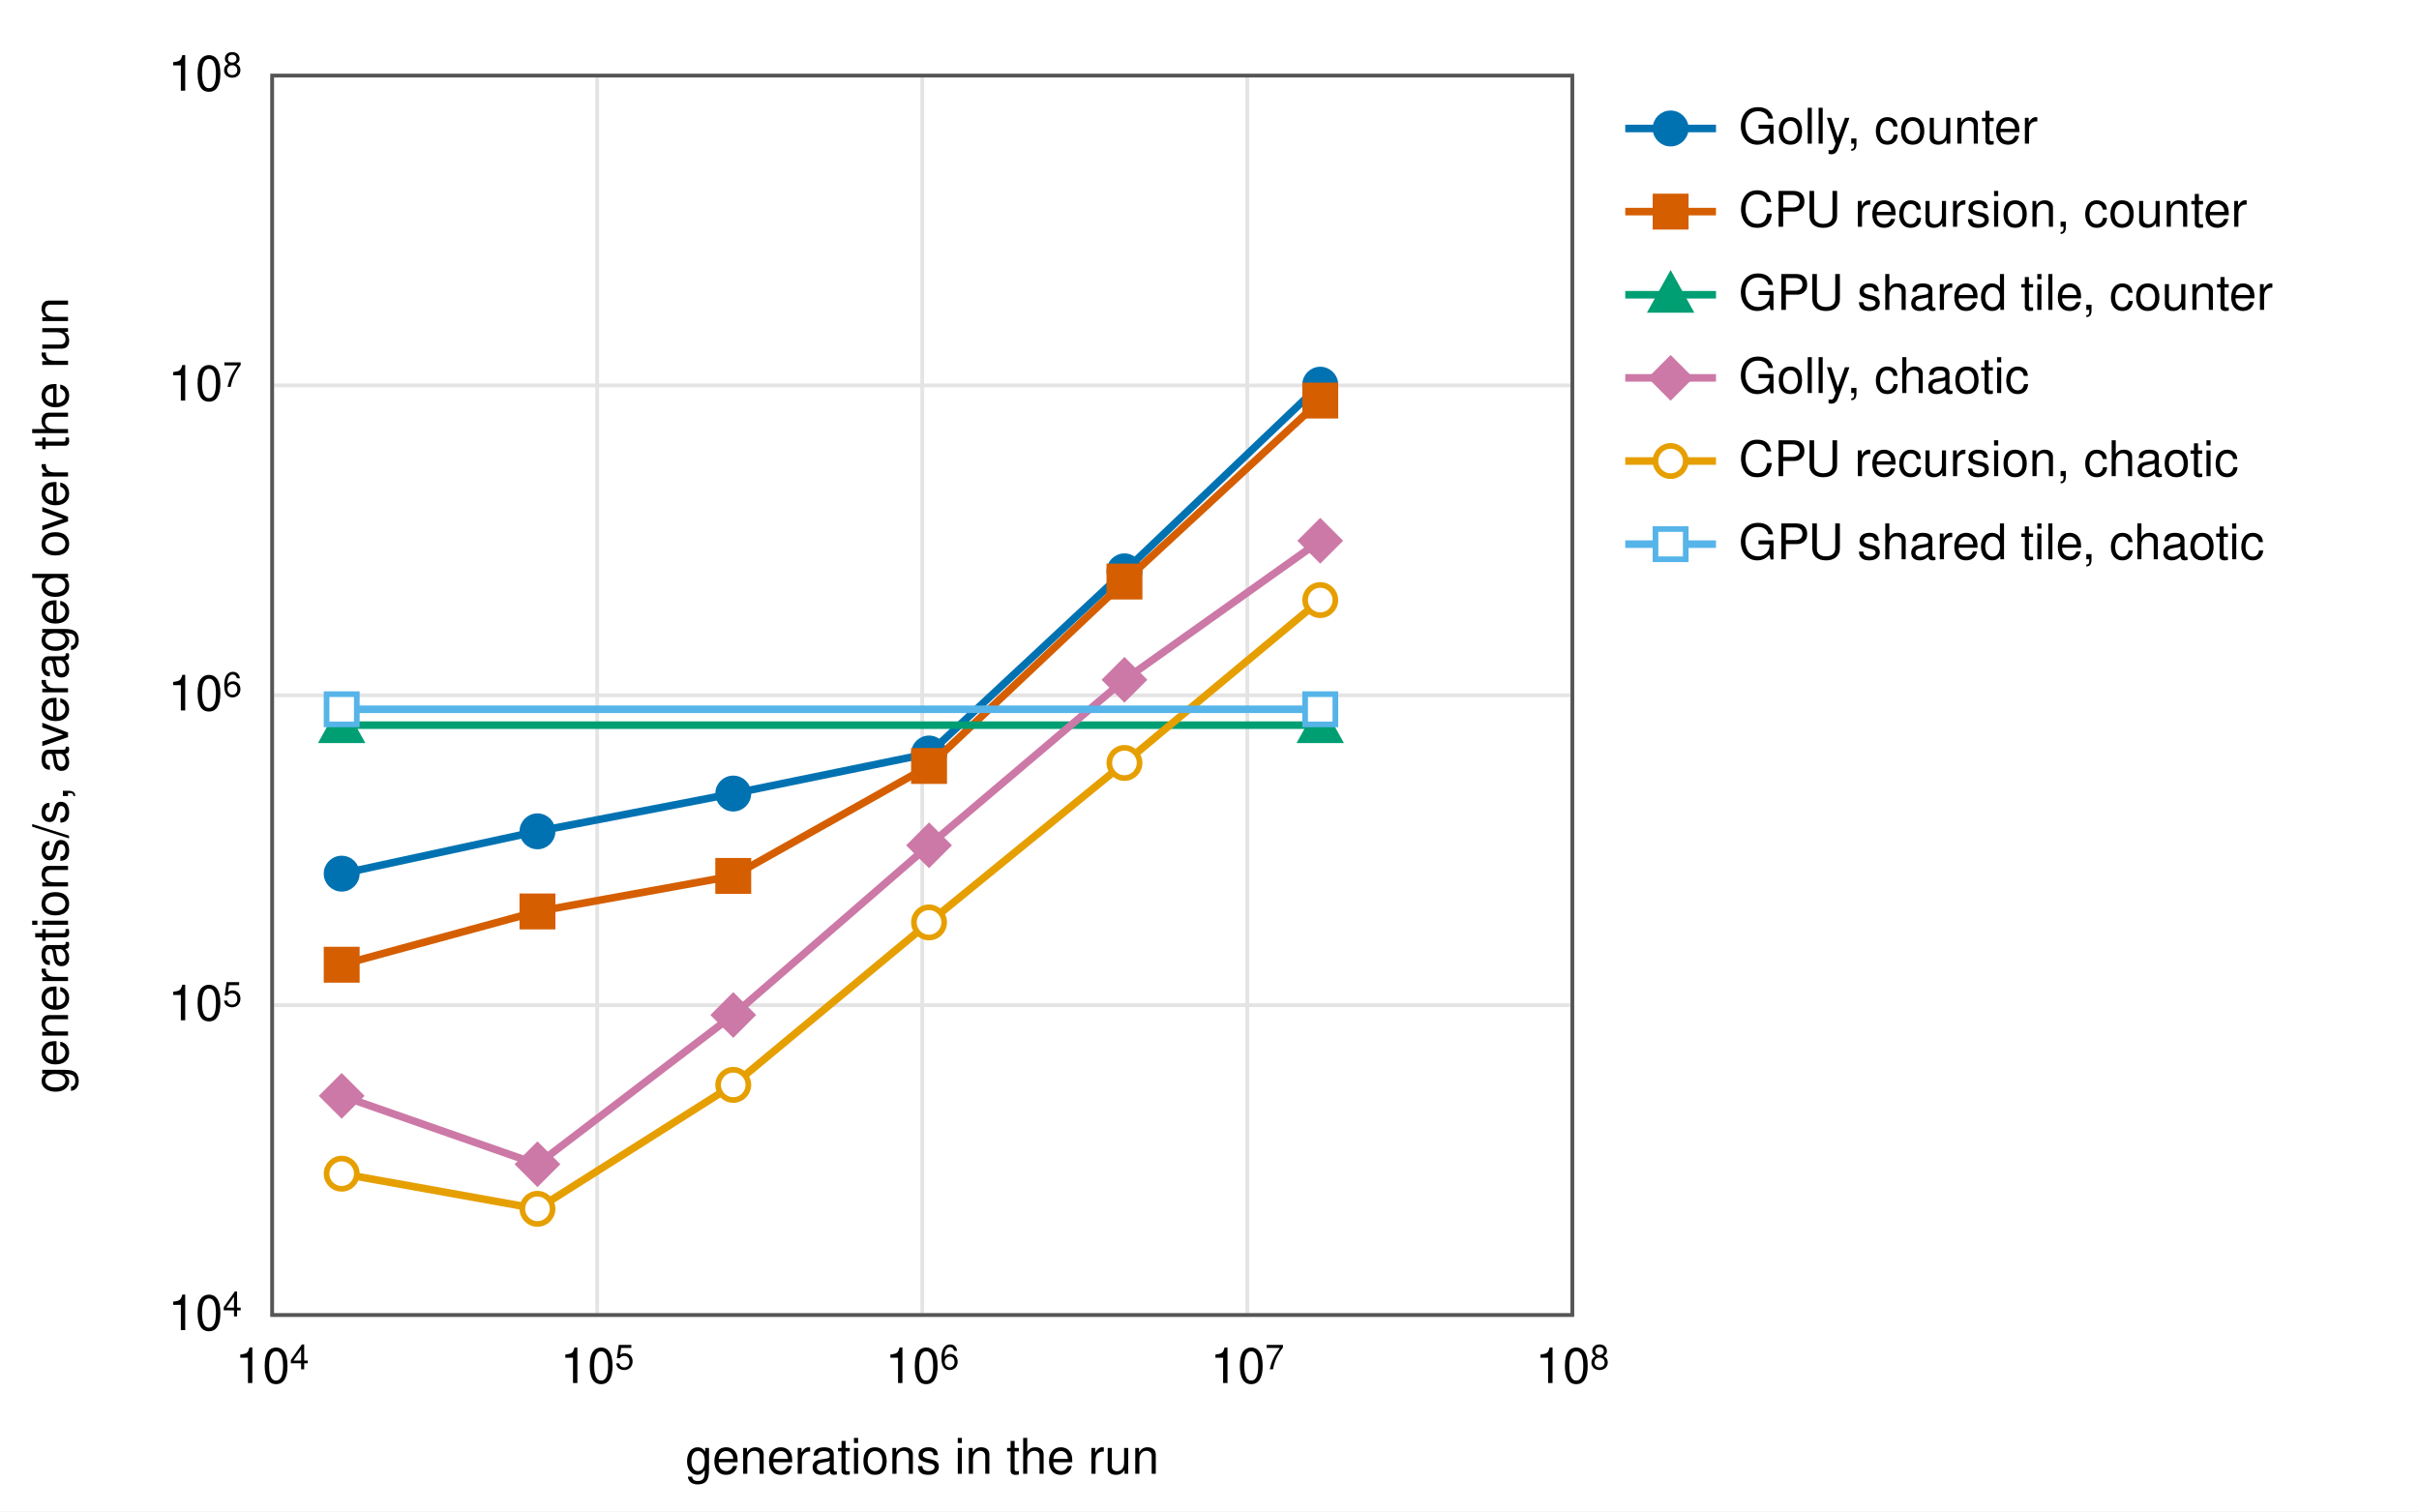
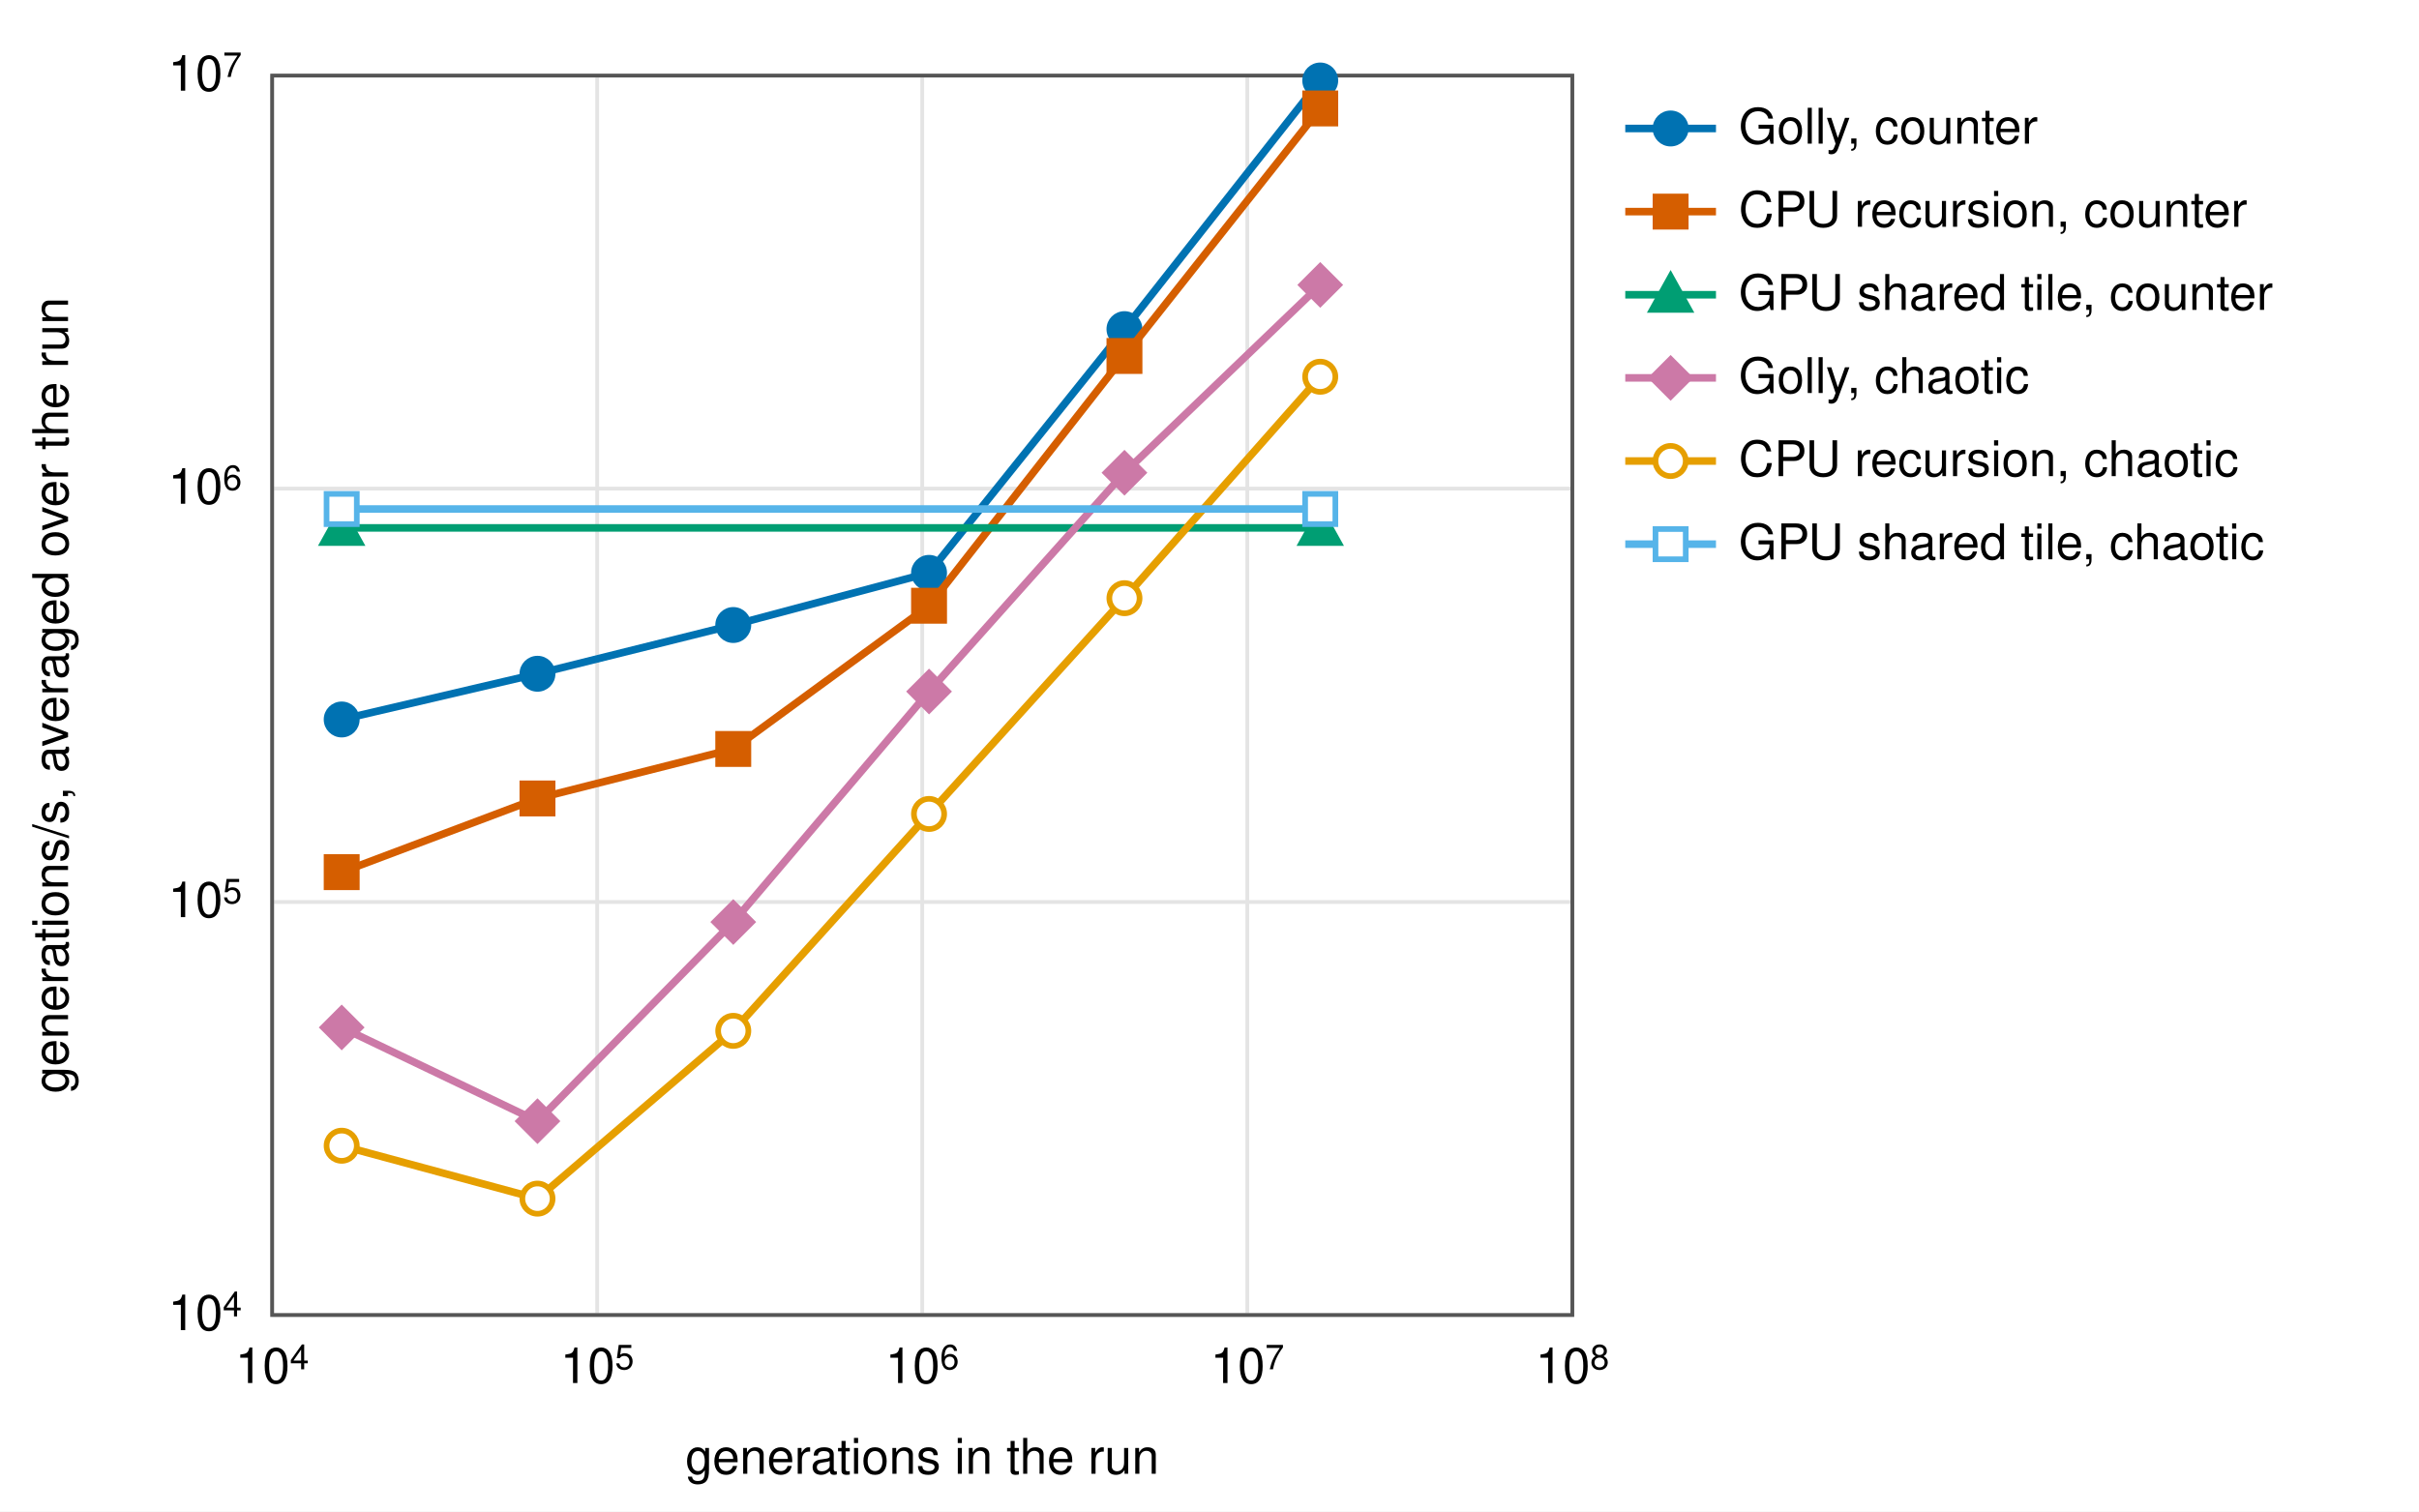
<svg xmlns="http://www.w3.org/2000/svg" width="640" height="400" viewBox="0 0 640 400" font-family="Helvetica, Arial, sans-serif" font-size="13">
  <rect width="640" height="400" fill="white" />
  <line x1="72.0" y1="20" x2="72.0" y2="348" stroke="#e4e4e4" />
  <text x="72.0" y="366" text-anchor="middle">10<tspan baseline-shift="super" font-size="70%">4</tspan>
  </text>
  <line x1="158.0" y1="20" x2="158.0" y2="348" stroke="#e4e4e4" />
  <text x="158.0" y="366" text-anchor="middle">10<tspan baseline-shift="super" font-size="70%">5</tspan>
  </text>
  <line x1="244.0" y1="20" x2="244.0" y2="348" stroke="#e4e4e4" />
  <text x="244.0" y="366" text-anchor="middle">10<tspan baseline-shift="super" font-size="70%">6</tspan>
  </text>
  <line x1="330.0" y1="20" x2="330.0" y2="348" stroke="#e4e4e4" />
  <text x="330.0" y="366" text-anchor="middle">10<tspan baseline-shift="super" font-size="70%">7</tspan>
  </text>
  <line x1="416.0" y1="20" x2="416.0" y2="348" stroke="#e4e4e4" />
  <text x="416.0" y="366" text-anchor="middle">10<tspan baseline-shift="super" font-size="70%">8</tspan>
  </text>
  <line x1="72" y1="348.0" x2="416" y2="348.0" stroke="#e4e4e4" />
  <text x="64" y="352.0" text-anchor="end">10<tspan baseline-shift="super" font-size="70%">4</tspan>
  </text>
-   <line x1="72" y1="266.0" x2="416" y2="266.0" stroke="#e4e4e4" />
-   <text x="64" y="270.0" text-anchor="end">10<tspan baseline-shift="super" font-size="70%">5</tspan>
+   <line x1="72" y1="238.7" x2="416" y2="238.7" stroke="#e4e4e4" />
+   <text x="64" y="242.7" text-anchor="end">10<tspan baseline-shift="super" font-size="70%">5</tspan>
  </text>
-   <line x1="72" y1="184.0" x2="416" y2="184.0" stroke="#e4e4e4" />
-   <text x="64" y="188.0" text-anchor="end">10<tspan baseline-shift="super" font-size="70%">6</tspan>
-   </text>
-   <line x1="72" y1="102.0" x2="416" y2="102.0" stroke="#e4e4e4" />
-   <text x="64" y="106.0" text-anchor="end">10<tspan baseline-shift="super" font-size="70%">7</tspan>
+   <line x1="72" y1="129.3" x2="416" y2="129.3" stroke="#e4e4e4" />
+   <text x="64" y="133.3" text-anchor="end">10<tspan baseline-shift="super" font-size="70%">6</tspan>
  </text>
  <line x1="72" y1="20.0" x2="416" y2="20.0" stroke="#e4e4e4" />
-   <text x="64" y="24.0" text-anchor="end">10<tspan baseline-shift="super" font-size="70%">8</tspan>
+   <text x="64" y="24.0" text-anchor="end">10<tspan baseline-shift="super" font-size="70%">7</tspan>
  </text>
  <rect x="72" y="20" width="344" height="328" fill="none" stroke="#555" />
  <text x="244.0" y="390" text-anchor="middle">generations in the run</text>
  <text transform="translate(18,184.0) rotate(-90)" text-anchor="middle">generations/s, averaged over the run</text>
-   <polyline points="90.4,231.2 142.2,220.0 194.0,210.0 245.8,199.4 297.5,151.2 349.3,101.8" fill="none" stroke="#0072B2" stroke-width="2" />
-   <circle cx="90.4" cy="231.2" r="4" fill="#0072B2" stroke="#0072B2" stroke-width="1.5" />
-   <circle cx="142.2" cy="220.0" r="4" fill="#0072B2" stroke="#0072B2" stroke-width="1.5" />
-   <circle cx="194.0" cy="210.0" r="4" fill="#0072B2" stroke="#0072B2" stroke-width="1.5" />
-   <circle cx="245.8" cy="199.4" r="4" fill="#0072B2" stroke="#0072B2" stroke-width="1.5" />
-   <circle cx="297.5" cy="151.2" r="4" fill="#0072B2" stroke="#0072B2" stroke-width="1.5" />
-   <circle cx="349.3" cy="101.8" r="4" fill="#0072B2" stroke="#0072B2" stroke-width="1.5" />
+   <polyline points="90.4,190.4 142.2,178.3 194.0,165.4 245.8,151.6 297.5,87.1 349.3,21.3" fill="none" stroke="#0072B2" stroke-width="2" />
+   <circle cx="90.4" cy="190.4" r="4" fill="#0072B2" stroke="#0072B2" stroke-width="1.5" />
+   <circle cx="142.2" cy="178.3" r="4" fill="#0072B2" stroke="#0072B2" stroke-width="1.5" />
+   <circle cx="194.0" cy="165.4" r="4" fill="#0072B2" stroke="#0072B2" stroke-width="1.5" />
+   <circle cx="245.8" cy="151.6" r="4" fill="#0072B2" stroke="#0072B2" stroke-width="1.5" />
+   <circle cx="297.5" cy="87.1" r="4" fill="#0072B2" stroke="#0072B2" stroke-width="1.5" />
+   <circle cx="349.3" cy="21.3" r="4" fill="#0072B2" stroke="#0072B2" stroke-width="1.5" />
  <line x1="430" y1="34" x2="454" y2="34" stroke="#0072B2" stroke-width="2" />
  <circle cx="442.0" cy="34.0" r="4" fill="#0072B2" stroke="#0072B2" stroke-width="1.5" />
  <text x="460" y="38">Golly, counter</text>
-   <polyline points="90.4,255.3 142.2,241.2 194.0,231.8 245.8,202.7 297.5,153.9 349.3,106.0" fill="none" stroke="#D55E00" stroke-width="2" />
-   <rect x="86.4" y="251.3" width="8" height="8" fill="#D55E00" stroke="#D55E00" stroke-width="1.5" />
-   <rect x="138.2" y="237.2" width="8" height="8" fill="#D55E00" stroke="#D55E00" stroke-width="1.5" />
-   <rect x="190.0" y="227.8" width="8" height="8" fill="#D55E00" stroke="#D55E00" stroke-width="1.5" />
-   <rect x="241.8" y="198.7" width="8" height="8" fill="#D55E00" stroke="#D55E00" stroke-width="1.5" />
-   <rect x="293.5" y="149.9" width="8" height="8" fill="#D55E00" stroke="#D55E00" stroke-width="1.5" />
-   <rect x="345.3" y="102.0" width="8" height="8" fill="#D55E00" stroke="#D55E00" stroke-width="1.5" />
+   <polyline points="90.4,230.8 142.2,211.3 194.0,198.2 245.8,160.3 297.5,94.2 349.3,28.7" fill="none" stroke="#D55E00" stroke-width="2" />
+   <rect x="86.4" y="226.8" width="8" height="8" fill="#D55E00" stroke="#D55E00" stroke-width="1.5" />
+   <rect x="138.2" y="207.3" width="8" height="8" fill="#D55E00" stroke="#D55E00" stroke-width="1.5" />
+   <rect x="190.0" y="194.2" width="8" height="8" fill="#D55E00" stroke="#D55E00" stroke-width="1.5" />
+   <rect x="241.8" y="156.3" width="8" height="8" fill="#D55E00" stroke="#D55E00" stroke-width="1.5" />
+   <rect x="293.5" y="90.2" width="8" height="8" fill="#D55E00" stroke="#D55E00" stroke-width="1.5" />
+   <rect x="345.3" y="24.7" width="8" height="8" fill="#D55E00" stroke="#D55E00" stroke-width="1.5" />
  <line x1="430" y1="56" x2="454" y2="56" stroke="#D55E00" stroke-width="2" />
  <rect x="438.0" y="52.0" width="8" height="8" fill="#D55E00" stroke="#D55E00" stroke-width="1.5" />
  <text x="460" y="60">CPU recursion, counter</text>
-   <polyline points="90.4,191.9 349.3,191.9" fill="none" stroke="#009E73" stroke-width="2" />
-   <polygon points="90.4,186.9 85.4,195.9 95.4,195.9" fill="#009E73" stroke="#009E73" stroke-width="1.5" />
-   <polygon points="349.3,186.9 344.3,195.9 354.3,195.9" fill="#009E73" stroke="#009E73" stroke-width="1.5" />
+   <polyline points="90.4,139.7 349.3,139.7" fill="none" stroke="#009E73" stroke-width="2" />
+   <polygon points="90.4,134.7 85.4,143.7 95.4,143.7" fill="#009E73" stroke="#009E73" stroke-width="1.5" />
+   <polygon points="349.3,134.7 344.3,143.7 354.3,143.7" fill="#009E73" stroke="#009E73" stroke-width="1.5" />
  <line x1="430" y1="78" x2="454" y2="78" stroke="#009E73" stroke-width="2" />
  <polygon points="442.0,73.0 437.0,82.0 447.0,82.0" fill="#009E73" stroke="#009E73" stroke-width="1.5" />
  <text x="460" y="82">GPU shared tile, counter</text>
-   <polyline points="90.4,290.0 142.2,308.1 194.0,268.6 245.8,223.7 297.5,179.9 349.3,143.1" fill="none" stroke="#CC79A7" stroke-width="2" />
-   <polygon points="90.4,285.0 95.4,290.0 90.4,295.0 85.4,290.0" fill="#CC79A7" stroke="#CC79A7" stroke-width="1.5" />
-   <polygon points="142.2,303.1 147.2,308.1 142.2,313.1 137.2,308.1" fill="#CC79A7" stroke="#CC79A7" stroke-width="1.5" />
-   <polygon points="194.0,263.6 199.0,268.6 194.0,273.6 189.0,268.6" fill="#CC79A7" stroke="#CC79A7" stroke-width="1.5" />
-   <polygon points="245.8,218.7 250.8,223.7 245.8,228.7 240.8,223.7" fill="#CC79A7" stroke="#CC79A7" stroke-width="1.5" />
-   <polygon points="297.5,174.9 302.5,179.9 297.5,184.9 292.5,179.9" fill="#CC79A7" stroke="#CC79A7" stroke-width="1.5" />
-   <polygon points="349.3,138.1 354.3,143.1 349.3,148.1 344.3,143.1" fill="#CC79A7" stroke="#CC79A7" stroke-width="1.5" />
+   <polyline points="90.4,271.9 142.2,296.7 194.0,244.0 245.8,183.0 297.5,125.1 349.3,75.4" fill="none" stroke="#CC79A7" stroke-width="2" />
+   <polygon points="90.4,266.9 95.4,271.9 90.4,276.9 85.4,271.9" fill="#CC79A7" stroke="#CC79A7" stroke-width="1.5" />
+   <polygon points="142.2,291.7 147.2,296.7 142.2,301.7 137.2,296.7" fill="#CC79A7" stroke="#CC79A7" stroke-width="1.5" />
+   <polygon points="194.0,239.0 199.0,244.0 194.0,249.0 189.0,244.0" fill="#CC79A7" stroke="#CC79A7" stroke-width="1.5" />
+   <polygon points="245.8,178.0 250.8,183.0 245.8,188.0 240.8,183.0" fill="#CC79A7" stroke="#CC79A7" stroke-width="1.5" />
+   <polygon points="297.5,120.1 302.5,125.1 297.5,130.1 292.5,125.1" fill="#CC79A7" stroke="#CC79A7" stroke-width="1.5" />
+   <polygon points="349.3,70.4 354.3,75.4 349.3,80.4 344.3,75.4" fill="#CC79A7" stroke="#CC79A7" stroke-width="1.5" />
  <line x1="430" y1="100" x2="454" y2="100" stroke="#CC79A7" stroke-width="2" />
  <polygon points="442.0,95.0 447.0,100.0 442.0,105.0 437.0,100.0" fill="#CC79A7" stroke="#CC79A7" stroke-width="1.5" />
  <text x="460" y="104">Golly, chaotic</text>
-   <polyline points="90.4,310.6 142.2,319.9 194.0,287.1 245.8,244.1 297.5,201.9 349.3,158.8" fill="none" stroke="#E69F00" stroke-width="2" />
-   <circle cx="90.4" cy="310.6" r="4" fill="white" stroke="#E69F00" stroke-width="1.5" />
-   <circle cx="142.2" cy="319.9" r="4" fill="white" stroke="#E69F00" stroke-width="1.5" />
-   <circle cx="194.0" cy="287.1" r="4" fill="white" stroke="#E69F00" stroke-width="1.5" />
-   <circle cx="245.8" cy="244.1" r="4" fill="white" stroke="#E69F00" stroke-width="1.5" />
-   <circle cx="297.5" cy="201.9" r="4" fill="white" stroke="#E69F00" stroke-width="1.5" />
-   <circle cx="349.3" cy="158.8" r="4" fill="white" stroke="#E69F00" stroke-width="1.5" />
+   <polyline points="90.4,303.2 142.2,317.2 194.0,272.8 245.8,215.4 297.5,158.3 349.3,99.7" fill="none" stroke="#E69F00" stroke-width="2" />
+   <circle cx="90.4" cy="303.2" r="4" fill="white" stroke="#E69F00" stroke-width="1.5" />
+   <circle cx="142.2" cy="317.2" r="4" fill="white" stroke="#E69F00" stroke-width="1.5" />
+   <circle cx="194.0" cy="272.8" r="4" fill="white" stroke="#E69F00" stroke-width="1.5" />
+   <circle cx="245.8" cy="215.4" r="4" fill="white" stroke="#E69F00" stroke-width="1.5" />
+   <circle cx="297.5" cy="158.3" r="4" fill="white" stroke="#E69F00" stroke-width="1.5" />
+   <circle cx="349.3" cy="99.7" r="4" fill="white" stroke="#E69F00" stroke-width="1.5" />
  <line x1="430" y1="122" x2="454" y2="122" stroke="#E69F00" stroke-width="2" />
  <circle cx="442.0" cy="122.0" r="4" fill="white" stroke="#E69F00" stroke-width="1.5" />
  <text x="460" y="126">CPU recursion, chaotic</text>
-   <polyline points="90.4,187.7 349.3,187.7" fill="none" stroke="#56B4E9" stroke-width="2" />
-   <rect x="86.4" y="183.7" width="8" height="8" fill="white" stroke="#56B4E9" stroke-width="1.5" />
-   <rect x="345.3" y="183.7" width="8" height="8" fill="white" stroke="#56B4E9" stroke-width="1.5" />
+   <polyline points="90.4,134.7 349.3,134.7" fill="none" stroke="#56B4E9" stroke-width="2" />
+   <rect x="86.4" y="130.7" width="8" height="8" fill="white" stroke="#56B4E9" stroke-width="1.5" />
+   <rect x="345.3" y="130.7" width="8" height="8" fill="white" stroke="#56B4E9" stroke-width="1.5" />
  <line x1="430" y1="144" x2="454" y2="144" stroke="#56B4E9" stroke-width="2" />
  <rect x="438.0" y="140.0" width="8" height="8" fill="white" stroke="#56B4E9" stroke-width="1.5" />
  <text x="460" y="148">GPU shared tile, chaotic</text>
</svg>
